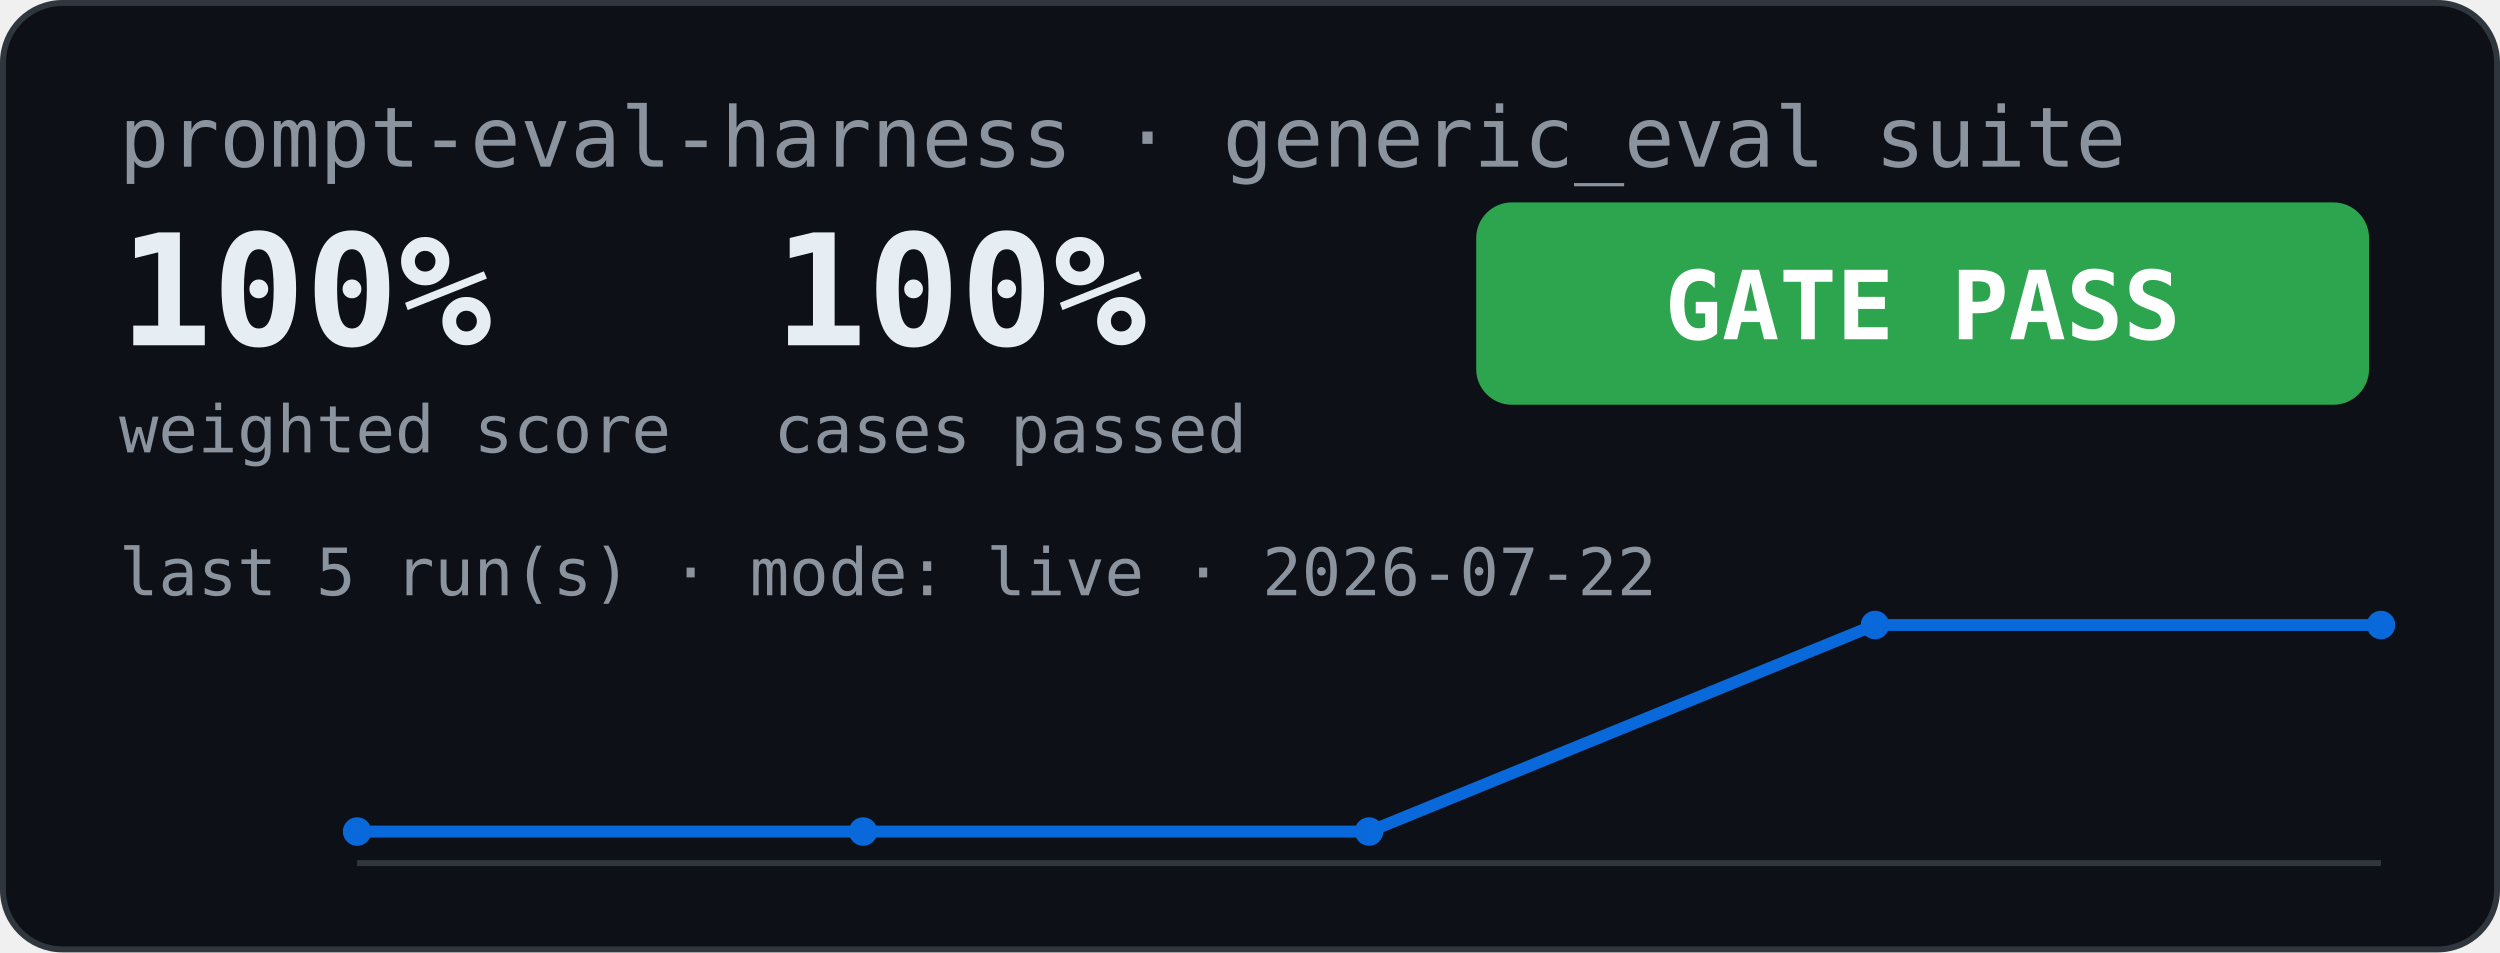
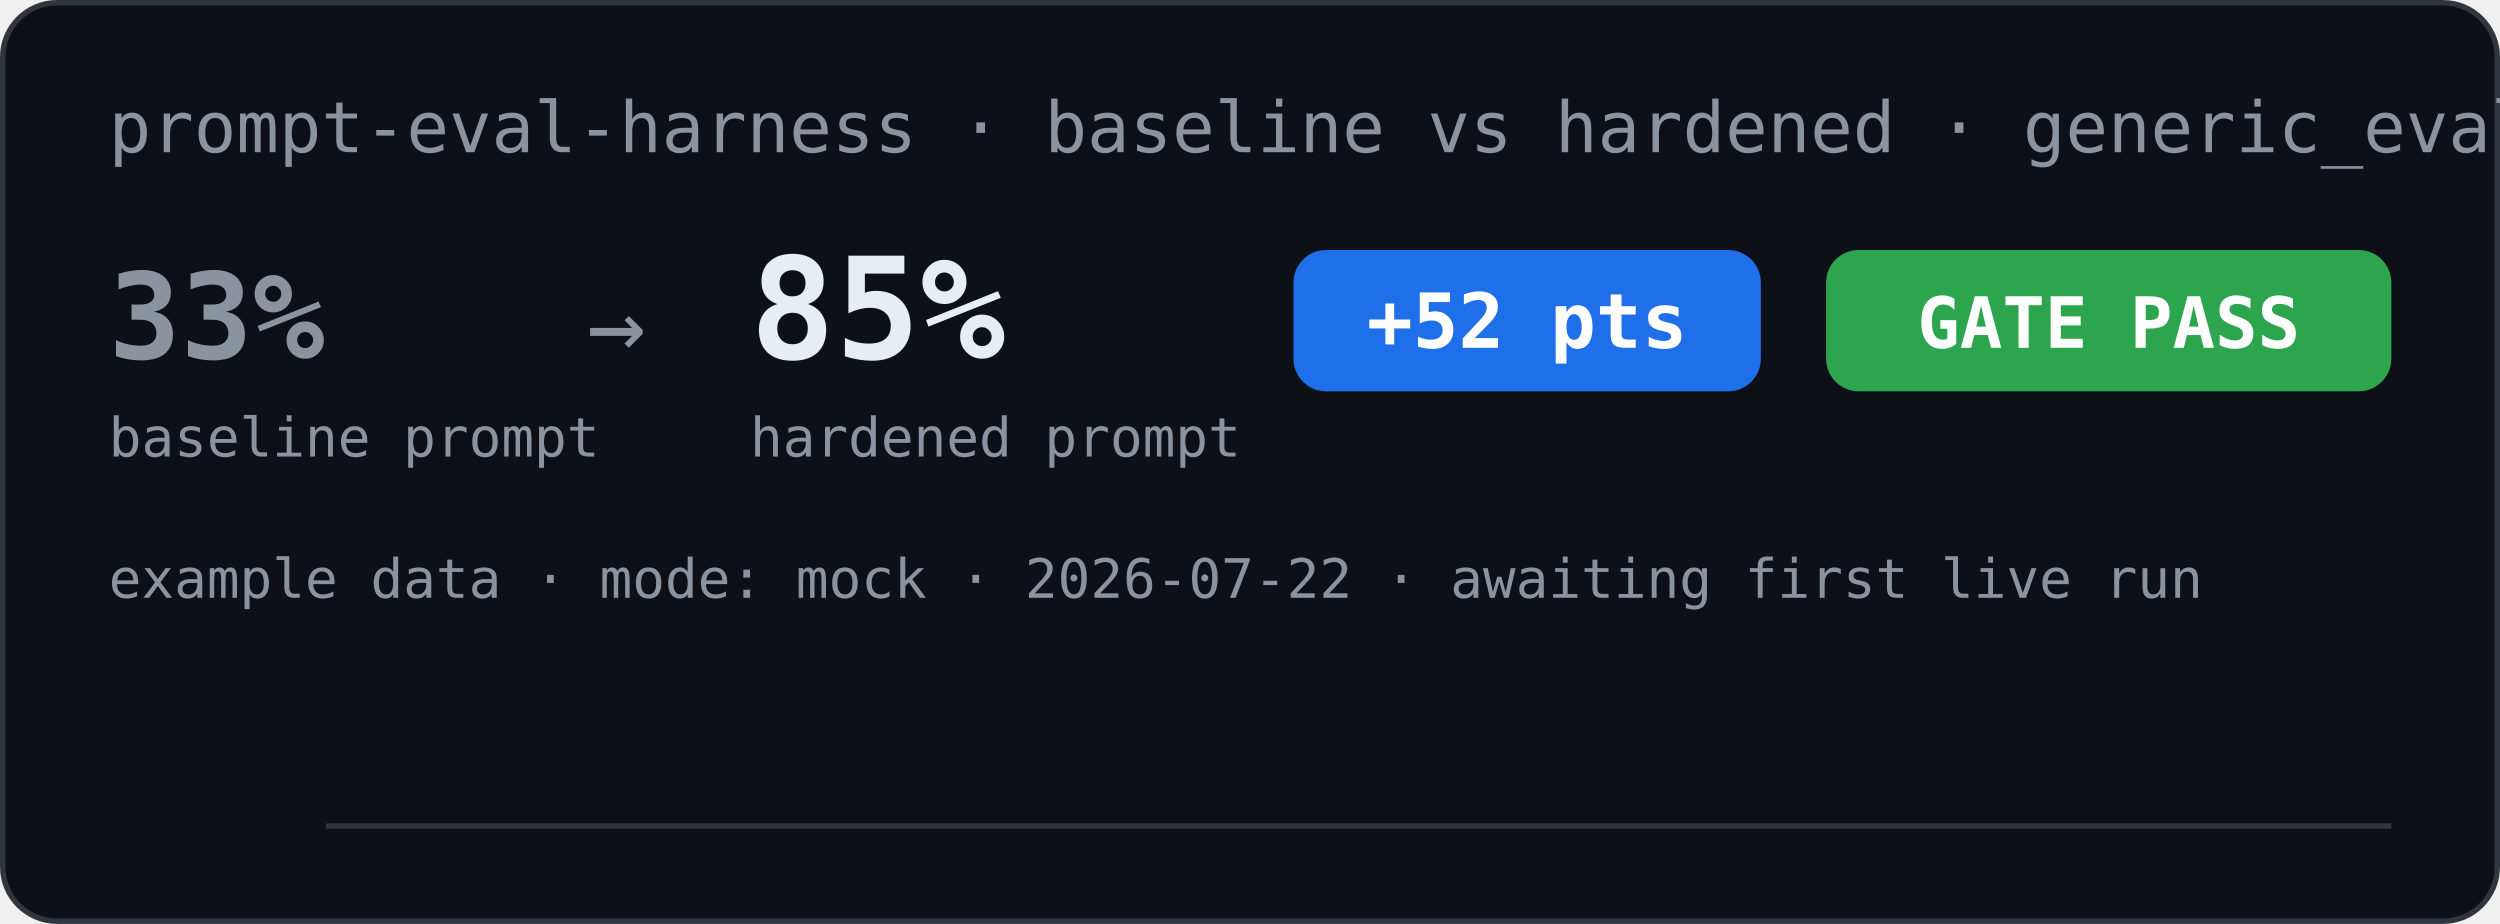
- <svg xmlns="http://www.w3.org/2000/svg" width="420" height="160" viewBox="0 0 420 160" role="img" aria-label="Eval scorecard">
-   <rect x="0.5" y="0.5" width="419" height="159" rx="10" fill="#0d1117" stroke="#30363d" />
-   <text x="20" y="28" font-family="Menlo, Consolas, monospace" font-size="14" fill="#8b949e">prompt-eval-harness · generic_eval suite</text>
-   <text x="20" y="58" font-family="Menlo, Consolas, monospace" font-size="26" font-weight="bold" fill="#e6edf3">100%</text>
-   <text x="20" y="76" font-family="Menlo, Consolas, monospace" font-size="11" fill="#8b949e">weighted score</text>
-   <text x="130" y="58" font-family="Menlo, Consolas, monospace" font-size="26" font-weight="bold" fill="#e6edf3">100%</text>
-   <text x="130" y="76" font-family="Menlo, Consolas, monospace" font-size="11" fill="#8b949e">cases passed</text>
-   <rect x="248" y="34" width="150" height="34" rx="6" fill="#2da44e" />
-   <text x="323" y="57" font-family="Menlo, Consolas, monospace" font-size="16" font-weight="bold" fill="#ffffff" text-anchor="middle">GATE PASS</text>
-   <text x="20" y="100" font-family="Menlo, Consolas, monospace" font-size="11" fill="#8b949e">last 5 run(s) · mode: live · 2026-07-22</text>
-   <polyline points="60.0,139.7 145.0,139.7 230.0,139.7 315.0,105.0 400.0,105.0" fill="none" stroke="#0969da" stroke-width="2" />
-   <circle cx="60.0" cy="139.7" r="2.4" fill="#0969da" />
-   <circle cx="145.0" cy="139.7" r="2.4" fill="#0969da" />
-   <circle cx="230.0" cy="139.7" r="2.4" fill="#0969da" />
-   <circle cx="315.0" cy="105.0" r="2.4" fill="#0969da" />
-   <circle cx="400.0" cy="105.0" r="2.4" fill="#0969da" />
-   <line x1="60" y1="145" x2="400" y2="145" stroke="#30363d" stroke-width="1" />
+ <svg xmlns="http://www.w3.org/2000/svg" width="460" height="170" viewBox="0 0 460 170" role="img" aria-label="Eval scorecard: baseline vs hardened">
+   <rect x="0.5" y="0.5" width="459" height="169" rx="10" fill="#0d1117" stroke="#30363d" />
+   <text x="20" y="28" font-family="Menlo, Consolas, monospace" font-size="13" fill="#8b949e">prompt-eval-harness · baseline vs hardened · generic_eval</text>
+   <text x="20" y="66" font-family="Menlo, Consolas, monospace" font-size="22" font-weight="bold" fill="#8b949e">33%</text>
+   <text x="20" y="84" font-family="Menlo, Consolas, monospace" font-size="10" fill="#8b949e">baseline prompt</text>
+   <text x="108" y="66" font-family="Menlo, Consolas, monospace" font-size="18" fill="#8b949e">→</text>
+   <text x="138" y="66" font-family="Menlo, Consolas, monospace" font-size="26" font-weight="bold" fill="#e6edf3">85%</text>
+   <text x="138" y="84" font-family="Menlo, Consolas, monospace" font-size="10" fill="#8b949e">hardened prompt</text>
+   <rect x="238" y="46" width="86" height="26" rx="6" fill="#1f6feb" />
+   <text x="281" y="64" font-family="Menlo, Consolas, monospace" font-size="14" font-weight="bold" fill="#ffffff" text-anchor="middle">+52 pts</text>
+   <rect x="336" y="46" width="104" height="26" rx="6" fill="#2da44e" />
+   <text x="388" y="64" font-family="Menlo, Consolas, monospace" font-size="13" font-weight="bold" fill="#ffffff" text-anchor="middle">GATE PASS</text>
+   <text x="20" y="110" font-family="Menlo, Consolas, monospace" font-size="10" fill="#8b949e">example data · mode: mock · 2026-07-22 · awaiting first live run</text>
+   <line x1="60" y1="152" x2="440" y2="152" stroke="#30363d" stroke-width="1" />
</svg>
